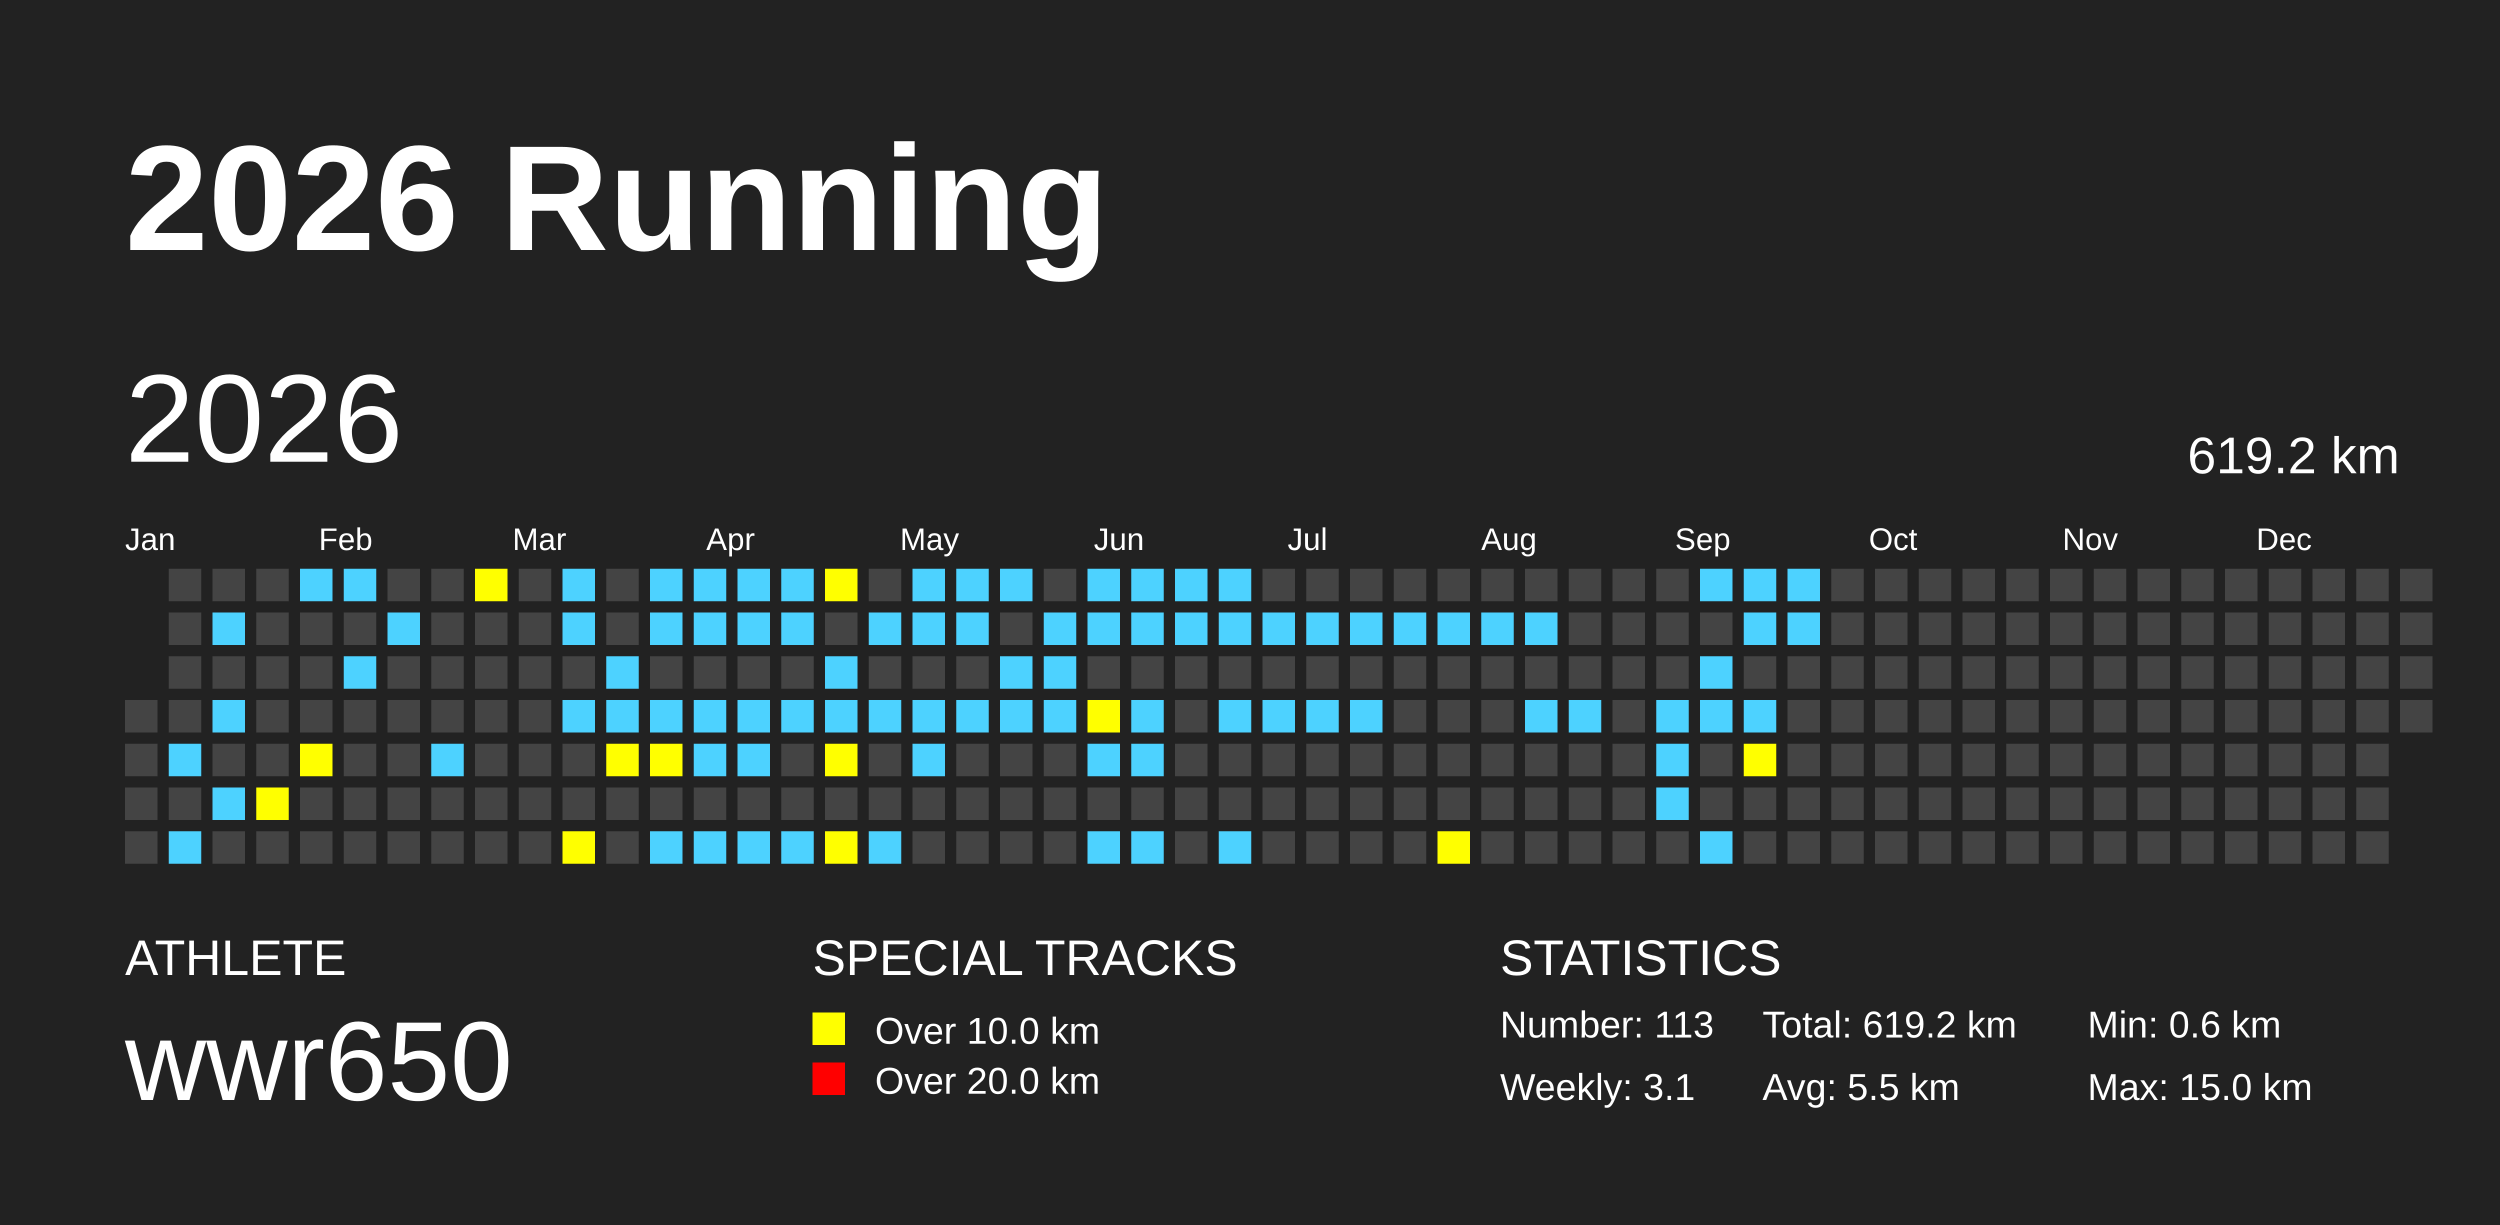
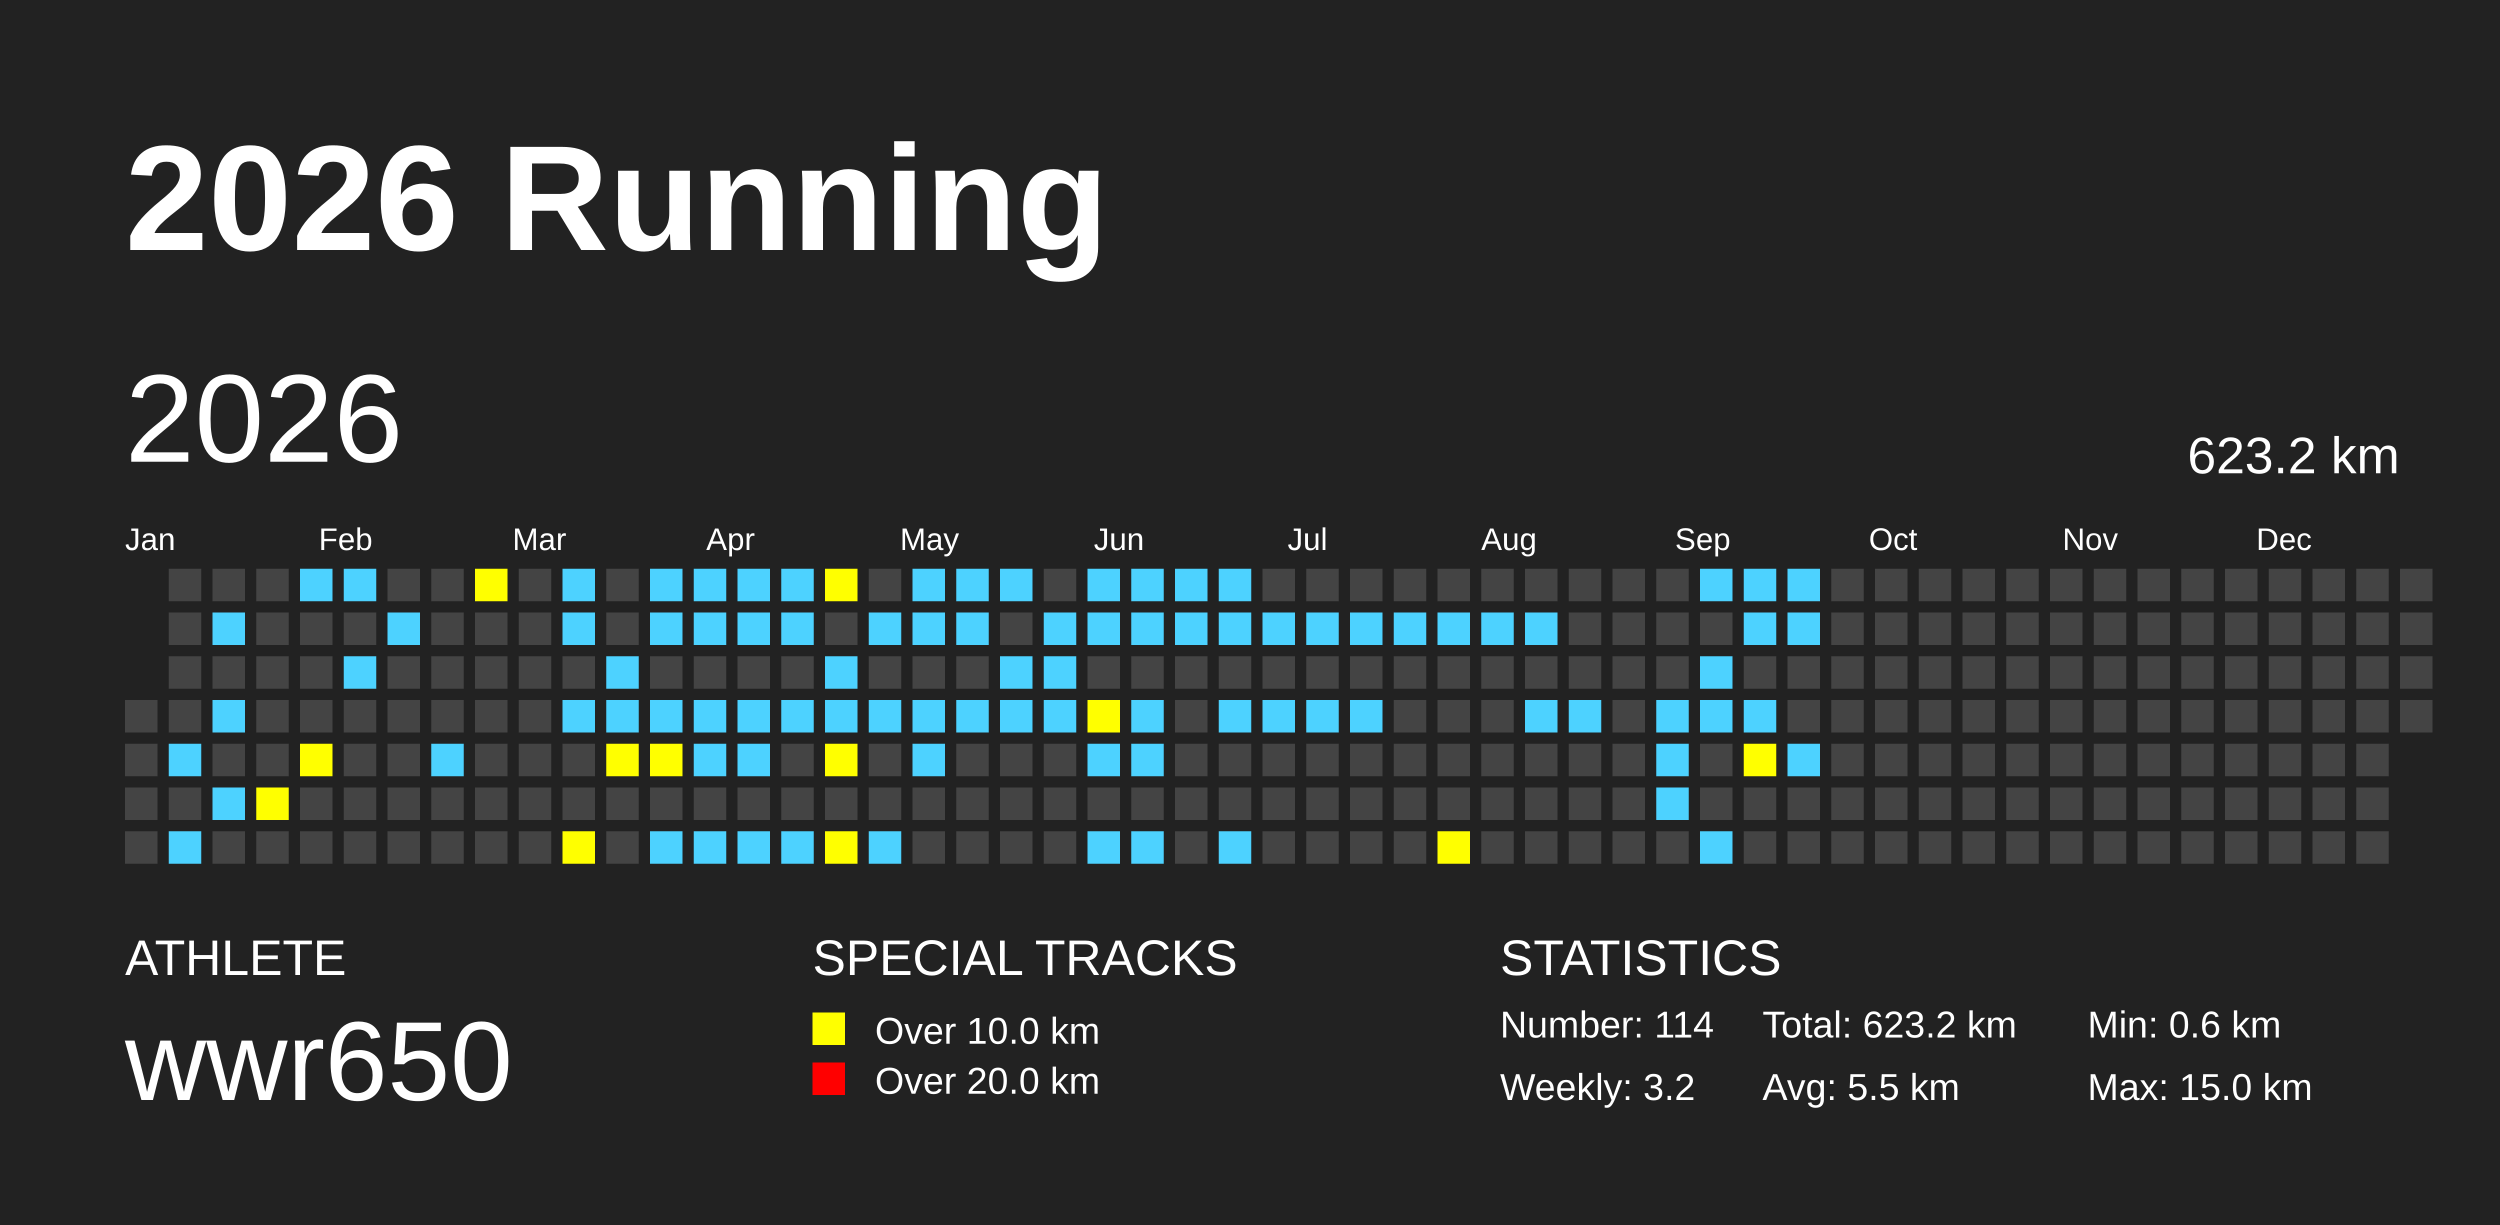
<svg xmlns="http://www.w3.org/2000/svg" baseProfile="full" height="98mm" version="1.1" viewBox="0,0,200,98" width="200mm">
  <defs />
  <rect fill="#222222" height="98" width="200" x="0" y="0" />
  <text fill="#FFFFFF" style="font-size:12px; font-family:Arial; font-weight:bold;" x="10" y="20">2026 Running</text>
  <text fill="#FFFFFF" style="font-size:4px; font-family:Arial" x="10" y="78">ATHLETE</text>
  <text fill="#FFFFFF" style="font-size:9px; font-family:Arial" x="10" y="88">wwr650</text>
  <text fill="#FFFFFF" style="font-size:4px; font-family:Arial" x="65" y="78">SPECIAL TRACKS</text>
  <rect fill="yellow" height="2.6" width="2.6" x="65" y="81" />
  <text fill="#FFFFFF" style="font-size:3px; font-family:Arial" x="70" y="83.5">Over 10.0 km</text>
  <rect fill="red" height="2.6" width="2.6" x="65" y="85" />
  <text fill="#FFFFFF" style="font-size:3px; font-family:Arial" x="70" y="87.5">Over 20.0 km</text>
  <text fill="#FFFFFF" style="font-size:4px; font-family:Arial" x="120" y="78">STATISTICS</text>
-   <text fill="#FFFFFF" style="font-size:3px; font-family:Arial" x="120" y="83">Number: 113</text>
-   <text fill="#FFFFFF" style="font-size:3px; font-family:Arial" x="120" y="88">Weekly: 3.1</text>
-   <text fill="#FFFFFF" style="font-size:3px; font-family:Arial" x="141" y="83">Total: 619.2 km</text>
+   <text fill="#FFFFFF" style="font-size:3px; font-family:Arial" x="120" y="83">Number: 114</text>
+   <text fill="#FFFFFF" style="font-size:3px; font-family:Arial" x="120" y="88">Weekly: 3.2</text>
+   <text fill="#FFFFFF" style="font-size:3px; font-family:Arial" x="141" y="83">Total: 623.2 km</text>
  <text fill="#FFFFFF" style="font-size:3px; font-family:Arial" x="141" y="88">Avg: 5.5 km</text>
  <text fill="#FFFFFF" style="font-size:3px; font-family:Arial" x="167" y="83">Min: 0.6 km</text>
  <text fill="#FFFFFF" style="font-size:3px; font-family:Arial" x="167" y="88">Max: 15.0 km</text>
  <text dominant-baseline="hanging" fill="#FFFFFF" style="font-size:10.0px; font-family:Arial;" x="10" y="30">2026</text>
-   <text dominant-baseline="hanging" fill="#FFFFFF" style="font-size:4.125px; font-family:Arial;" x="175" y="35">619.2 km</text>
+   <text dominant-baseline="hanging" fill="#FFFFFF" style="font-size:4.125px; font-family:Arial;" x="175" y="35">623.2 km</text>
  <text fill="#FFFFFF" style="font-size:2.5px; font-family:Arial" x="10.0" y="44">Jan</text>
  <text fill="#FFFFFF" style="font-size:2.5px; font-family:Arial" x="25.5" y="44">Feb</text>
  <text fill="#FFFFFF" style="font-size:2.5px; font-family:Arial" x="41.0" y="44">Mar</text>
  <text fill="#FFFFFF" style="font-size:2.5px; font-family:Arial" x="56.5" y="44">Apr</text>
  <text fill="#FFFFFF" style="font-size:2.5px; font-family:Arial" x="72.0" y="44">May</text>
  <text fill="#FFFFFF" style="font-size:2.5px; font-family:Arial" x="87.5" y="44">Jun</text>
  <text fill="#FFFFFF" style="font-size:2.5px; font-family:Arial" x="103.0" y="44">Jul</text>
  <text fill="#FFFFFF" style="font-size:2.5px; font-family:Arial" x="118.5" y="44">Aug</text>
  <text fill="#FFFFFF" style="font-size:2.5px; font-family:Arial" x="134.0" y="44">Sep</text>
  <text fill="#FFFFFF" style="font-size:2.5px; font-family:Arial" x="149.5" y="44">Oct</text>
  <text fill="#FFFFFF" style="font-size:2.5px; font-family:Arial" x="165.0" y="44">Nov</text>
  <text fill="#FFFFFF" style="font-size:2.5px; font-family:Arial" x="180.5" y="44">Dec</text>
  <rect fill="#444444" height="2.6" width="2.6" x="10.0" y="56.0" />
  <rect fill="#444444" height="2.6" width="2.6" x="10.0" y="59.5" />
  <rect fill="#444444" height="2.6" width="2.6" x="10.0" y="63.0" />
  <rect fill="#444444" height="2.6" width="2.6" x="10.0" y="66.5" />
  <rect fill="#444444" height="2.6" width="2.6" x="13.5" y="45.5" />
  <rect fill="#444444" height="2.6" width="2.6" x="13.5" y="49.0" />
  <rect fill="#444444" height="2.6" width="2.6" x="13.5" y="52.5" />
  <rect fill="#444444" height="2.6" width="2.6" x="13.5" y="56.0" />
  <rect fill="#4DD2FF" height="2.6" width="2.6" x="13.5" y="59.5" />
  <rect fill="#444444" height="2.6" width="2.6" x="13.5" y="63.0" />
  <rect fill="#4DD2FF" height="2.6" width="2.6" x="13.5" y="66.5" />
  <rect fill="#444444" height="2.6" width="2.6" x="17.0" y="45.5" />
  <rect fill="#4DD2FF" height="2.6" width="2.6" x="17.0" y="49.0" />
  <rect fill="#444444" height="2.6" width="2.6" x="17.0" y="52.5" />
  <rect fill="#4DD2FF" height="2.6" width="2.6" x="17.0" y="56.0" />
  <rect fill="#444444" height="2.6" width="2.6" x="17.0" y="59.5" />
  <rect fill="#4DD2FF" height="2.6" width="2.6" x="17.0" y="63.0" />
  <rect fill="#444444" height="2.6" width="2.6" x="17.0" y="66.5" />
  <rect fill="#444444" height="2.6" width="2.6" x="20.5" y="45.5" />
  <rect fill="#444444" height="2.6" width="2.6" x="20.5" y="49.0" />
  <rect fill="#444444" height="2.6" width="2.6" x="20.5" y="52.5" />
  <rect fill="#444444" height="2.6" width="2.6" x="20.5" y="56.0" />
  <rect fill="#444444" height="2.6" width="2.6" x="20.5" y="59.5" />
  <rect fill="yellow" height="2.6" width="2.6" x="20.5" y="63.0" />
  <rect fill="#444444" height="2.6" width="2.6" x="20.5" y="66.5" />
  <rect fill="#4DD2FF" height="2.6" width="2.6" x="24.0" y="45.5" />
  <rect fill="#444444" height="2.6" width="2.6" x="24.0" y="49.0" />
  <rect fill="#444444" height="2.6" width="2.6" x="24.0" y="52.5" />
  <rect fill="#444444" height="2.6" width="2.6" x="24.0" y="56.0" />
  <rect fill="yellow" height="2.6" width="2.6" x="24.0" y="59.5" />
  <rect fill="#444444" height="2.6" width="2.6" x="24.0" y="63.0" />
  <rect fill="#444444" height="2.6" width="2.6" x="24.0" y="66.5" />
  <rect fill="#4DD2FF" height="2.6" width="2.6" x="27.5" y="45.5" />
  <rect fill="#444444" height="2.6" width="2.6" x="27.5" y="49.0" />
  <rect fill="#4DD2FF" height="2.6" width="2.6" x="27.5" y="52.5" />
  <rect fill="#444444" height="2.6" width="2.6" x="27.5" y="56.0" />
  <rect fill="#444444" height="2.6" width="2.6" x="27.5" y="59.5" />
  <rect fill="#444444" height="2.6" width="2.6" x="27.5" y="63.0" />
  <rect fill="#444444" height="2.6" width="2.6" x="27.5" y="66.5" />
  <rect fill="#444444" height="2.6" width="2.6" x="31.0" y="45.5" />
  <rect fill="#4DD2FF" height="2.6" width="2.6" x="31.0" y="49.0" />
  <rect fill="#444444" height="2.6" width="2.6" x="31.0" y="52.5" />
  <rect fill="#444444" height="2.6" width="2.6" x="31.0" y="56.0" />
  <rect fill="#444444" height="2.6" width="2.6" x="31.0" y="59.5" />
  <rect fill="#444444" height="2.6" width="2.6" x="31.0" y="63.0" />
  <rect fill="#444444" height="2.6" width="2.6" x="31.0" y="66.5" />
  <rect fill="#444444" height="2.6" width="2.6" x="34.5" y="45.5" />
  <rect fill="#444444" height="2.6" width="2.6" x="34.5" y="49.0" />
  <rect fill="#444444" height="2.6" width="2.6" x="34.5" y="52.5" />
  <rect fill="#444444" height="2.6" width="2.6" x="34.5" y="56.0" />
  <rect fill="#4DD2FF" height="2.6" width="2.6" x="34.5" y="59.5" />
  <rect fill="#444444" height="2.6" width="2.6" x="34.5" y="63.0" />
  <rect fill="#444444" height="2.6" width="2.6" x="34.5" y="66.5" />
  <rect fill="yellow" height="2.6" width="2.6" x="38.0" y="45.5" />
  <rect fill="#444444" height="2.6" width="2.6" x="38.0" y="49.0" />
  <rect fill="#444444" height="2.6" width="2.6" x="38.0" y="52.5" />
  <rect fill="#444444" height="2.6" width="2.6" x="38.0" y="56.0" />
  <rect fill="#444444" height="2.6" width="2.6" x="38.0" y="59.5" />
  <rect fill="#444444" height="2.6" width="2.6" x="38.0" y="63.0" />
  <rect fill="#444444" height="2.6" width="2.6" x="38.0" y="66.5" />
  <rect fill="#444444" height="2.6" width="2.6" x="41.5" y="45.5" />
  <rect fill="#444444" height="2.6" width="2.6" x="41.5" y="49.0" />
  <rect fill="#444444" height="2.6" width="2.6" x="41.5" y="52.5" />
  <rect fill="#444444" height="2.6" width="2.6" x="41.5" y="56.0" />
  <rect fill="#444444" height="2.6" width="2.6" x="41.5" y="59.5" />
  <rect fill="#444444" height="2.6" width="2.6" x="41.5" y="63.0" />
  <rect fill="#444444" height="2.6" width="2.6" x="41.5" y="66.5" />
  <rect fill="#4DD2FF" height="2.6" width="2.6" x="45.0" y="45.5" />
  <rect fill="#4DD2FF" height="2.6" width="2.6" x="45.0" y="49.0" />
  <rect fill="#444444" height="2.6" width="2.6" x="45.0" y="52.5" />
  <rect fill="#4DD2FF" height="2.6" width="2.6" x="45.0" y="56.0" />
  <rect fill="#444444" height="2.6" width="2.6" x="45.0" y="59.5" />
  <rect fill="#444444" height="2.6" width="2.6" x="45.0" y="63.0" />
  <rect fill="yellow" height="2.6" width="2.6" x="45.0" y="66.5" />
  <rect fill="#444444" height="2.6" width="2.6" x="48.5" y="45.5" />
  <rect fill="#444444" height="2.6" width="2.6" x="48.5" y="49.0" />
  <rect fill="#4DD2FF" height="2.6" width="2.6" x="48.5" y="52.5" />
  <rect fill="#4DD2FF" height="2.6" width="2.6" x="48.5" y="56.0" />
  <rect fill="yellow" height="2.6" width="2.6" x="48.5" y="59.5" />
  <rect fill="#444444" height="2.6" width="2.6" x="48.5" y="63.0" />
  <rect fill="#444444" height="2.6" width="2.6" x="48.5" y="66.5" />
  <rect fill="#4DD2FF" height="2.6" width="2.6" x="52.0" y="45.5" />
  <rect fill="#4DD2FF" height="2.6" width="2.6" x="52.0" y="49.0" />
  <rect fill="#444444" height="2.6" width="2.6" x="52.0" y="52.5" />
  <rect fill="#4DD2FF" height="2.6" width="2.6" x="52.0" y="56.0" />
  <rect fill="yellow" height="2.6" width="2.6" x="52.0" y="59.5" />
  <rect fill="#444444" height="2.6" width="2.6" x="52.0" y="63.0" />
  <rect fill="#4DD2FF" height="2.6" width="2.6" x="52.0" y="66.5" />
  <rect fill="#4DD2FF" height="2.6" width="2.6" x="55.5" y="45.5" />
  <rect fill="#4DD2FF" height="2.6" width="2.6" x="55.5" y="49.0" />
  <rect fill="#444444" height="2.6" width="2.6" x="55.5" y="52.5" />
  <rect fill="#4DD2FF" height="2.6" width="2.6" x="55.5" y="56.0" />
  <rect fill="#4DD2FF" height="2.6" width="2.6" x="55.5" y="59.5" />
  <rect fill="#444444" height="2.6" width="2.6" x="55.5" y="63.0" />
  <rect fill="#4DD2FF" height="2.6" width="2.6" x="55.5" y="66.5" />
  <rect fill="#4DD2FF" height="2.6" width="2.6" x="59.0" y="45.5" />
  <rect fill="#4DD2FF" height="2.6" width="2.6" x="59.0" y="49.0" />
  <rect fill="#444444" height="2.6" width="2.6" x="59.0" y="52.5" />
  <rect fill="#4DD2FF" height="2.6" width="2.6" x="59.0" y="56.0" />
  <rect fill="#4DD2FF" height="2.6" width="2.6" x="59.0" y="59.5" />
  <rect fill="#444444" height="2.6" width="2.6" x="59.0" y="63.0" />
  <rect fill="#4DD2FF" height="2.6" width="2.6" x="59.0" y="66.5" />
  <rect fill="#4DD2FF" height="2.6" width="2.6" x="62.5" y="45.5" />
  <rect fill="#4DD2FF" height="2.6" width="2.6" x="62.5" y="49.0" />
  <rect fill="#444444" height="2.6" width="2.6" x="62.5" y="52.5" />
  <rect fill="#4DD2FF" height="2.6" width="2.6" x="62.5" y="56.0" />
  <rect fill="#444444" height="2.6" width="2.6" x="62.5" y="59.5" />
  <rect fill="#444444" height="2.6" width="2.6" x="62.5" y="63.0" />
  <rect fill="#4DD2FF" height="2.6" width="2.6" x="62.5" y="66.5" />
  <rect fill="yellow" height="2.6" width="2.6" x="66.0" y="45.5" />
  <rect fill="#444444" height="2.6" width="2.6" x="66.0" y="49.0" />
  <rect fill="#4DD2FF" height="2.6" width="2.6" x="66.0" y="52.5" />
  <rect fill="#4DD2FF" height="2.6" width="2.6" x="66.0" y="56.0" />
  <rect fill="yellow" height="2.6" width="2.6" x="66.0" y="59.5" />
  <rect fill="#444444" height="2.6" width="2.6" x="66.0" y="63.0" />
  <rect fill="yellow" height="2.6" width="2.6" x="66.0" y="66.5" />
  <rect fill="#444444" height="2.6" width="2.6" x="69.5" y="45.5" />
  <rect fill="#4DD2FF" height="2.6" width="2.6" x="69.5" y="49.0" />
  <rect fill="#444444" height="2.6" width="2.6" x="69.5" y="52.5" />
  <rect fill="#4DD2FF" height="2.6" width="2.6" x="69.5" y="56.0" />
  <rect fill="#444444" height="2.6" width="2.6" x="69.5" y="59.5" />
  <rect fill="#444444" height="2.6" width="2.6" x="69.5" y="63.0" />
  <rect fill="#4DD2FF" height="2.6" width="2.6" x="69.5" y="66.5" />
  <rect fill="#4DD2FF" height="2.6" width="2.6" x="73.0" y="45.5" />
  <rect fill="#4DD2FF" height="2.6" width="2.6" x="73.0" y="49.0" />
  <rect fill="#444444" height="2.6" width="2.6" x="73.0" y="52.5" />
  <rect fill="#4DD2FF" height="2.6" width="2.6" x="73.0" y="56.0" />
  <rect fill="#4DD2FF" height="2.6" width="2.6" x="73.0" y="59.5" />
  <rect fill="#444444" height="2.6" width="2.6" x="73.0" y="63.0" />
  <rect fill="#444444" height="2.6" width="2.6" x="73.0" y="66.5" />
  <rect fill="#4DD2FF" height="2.6" width="2.6" x="76.5" y="45.5" />
  <rect fill="#4DD2FF" height="2.6" width="2.6" x="76.5" y="49.0" />
  <rect fill="#444444" height="2.6" width="2.6" x="76.5" y="52.5" />
  <rect fill="#4DD2FF" height="2.6" width="2.6" x="76.5" y="56.0" />
  <rect fill="#444444" height="2.6" width="2.6" x="76.5" y="59.5" />
  <rect fill="#444444" height="2.6" width="2.6" x="76.5" y="63.0" />
  <rect fill="#444444" height="2.6" width="2.6" x="76.5" y="66.5" />
  <rect fill="#4DD2FF" height="2.6" width="2.6" x="80.0" y="45.5" />
  <rect fill="#444444" height="2.6" width="2.6" x="80.0" y="49.0" />
  <rect fill="#4DD2FF" height="2.6" width="2.6" x="80.0" y="52.5" />
  <rect fill="#4DD2FF" height="2.6" width="2.6" x="80.0" y="56.0" />
  <rect fill="#444444" height="2.6" width="2.6" x="80.0" y="59.5" />
  <rect fill="#444444" height="2.6" width="2.6" x="80.0" y="63.0" />
  <rect fill="#444444" height="2.6" width="2.6" x="80.0" y="66.5" />
  <rect fill="#444444" height="2.6" width="2.6" x="83.5" y="45.5" />
  <rect fill="#4DD2FF" height="2.6" width="2.6" x="83.5" y="49.0" />
  <rect fill="#4DD2FF" height="2.6" width="2.6" x="83.5" y="52.5" />
  <rect fill="#4DD2FF" height="2.6" width="2.6" x="83.5" y="56.0" />
  <rect fill="#444444" height="2.6" width="2.6" x="83.5" y="59.5" />
  <rect fill="#444444" height="2.6" width="2.6" x="83.5" y="63.0" />
  <rect fill="#444444" height="2.6" width="2.6" x="83.5" y="66.5" />
  <rect fill="#4DD2FF" height="2.6" width="2.6" x="87.0" y="45.5" />
  <rect fill="#4DD2FF" height="2.6" width="2.6" x="87.0" y="49.0" />
  <rect fill="#444444" height="2.6" width="2.6" x="87.0" y="52.5" />
  <rect fill="yellow" height="2.6" width="2.6" x="87.0" y="56.0" />
  <rect fill="#4DD2FF" height="2.6" width="2.6" x="87.0" y="59.5" />
  <rect fill="#444444" height="2.6" width="2.6" x="87.0" y="63.0" />
  <rect fill="#4DD2FF" height="2.6" width="2.6" x="87.0" y="66.5" />
  <rect fill="#4DD2FF" height="2.6" width="2.6" x="90.5" y="45.5" />
  <rect fill="#4DD2FF" height="2.6" width="2.6" x="90.5" y="49.0" />
  <rect fill="#444444" height="2.6" width="2.6" x="90.5" y="52.5" />
  <rect fill="#4DD2FF" height="2.6" width="2.6" x="90.5" y="56.0" />
  <rect fill="#4DD2FF" height="2.6" width="2.6" x="90.5" y="59.5" />
  <rect fill="#444444" height="2.6" width="2.6" x="90.5" y="63.0" />
  <rect fill="#4DD2FF" height="2.6" width="2.6" x="90.5" y="66.5" />
  <rect fill="#4DD2FF" height="2.6" width="2.6" x="94.0" y="45.5" />
  <rect fill="#4DD2FF" height="2.6" width="2.6" x="94.0" y="49.0" />
  <rect fill="#444444" height="2.6" width="2.6" x="94.0" y="52.5" />
  <rect fill="#444444" height="2.6" width="2.6" x="94.0" y="56.0" />
  <rect fill="#444444" height="2.6" width="2.6" x="94.0" y="59.5" />
  <rect fill="#444444" height="2.6" width="2.6" x="94.0" y="63.0" />
  <rect fill="#444444" height="2.6" width="2.6" x="94.0" y="66.5" />
  <rect fill="#4DD2FF" height="2.6" width="2.6" x="97.5" y="45.5" />
  <rect fill="#4DD2FF" height="2.6" width="2.6" x="97.5" y="49.0" />
  <rect fill="#444444" height="2.6" width="2.6" x="97.5" y="52.5" />
  <rect fill="#4DD2FF" height="2.6" width="2.6" x="97.5" y="56.0" />
  <rect fill="#444444" height="2.6" width="2.6" x="97.5" y="59.5" />
  <rect fill="#444444" height="2.6" width="2.6" x="97.5" y="63.0" />
  <rect fill="#4DD2FF" height="2.6" width="2.6" x="97.5" y="66.5" />
  <rect fill="#444444" height="2.6" width="2.6" x="101.0" y="45.5" />
  <rect fill="#4DD2FF" height="2.6" width="2.6" x="101.0" y="49.0" />
  <rect fill="#444444" height="2.6" width="2.6" x="101.0" y="52.5" />
  <rect fill="#4DD2FF" height="2.6" width="2.6" x="101.0" y="56.0" />
  <rect fill="#444444" height="2.6" width="2.6" x="101.0" y="59.5" />
  <rect fill="#444444" height="2.6" width="2.6" x="101.0" y="63.0" />
  <rect fill="#444444" height="2.6" width="2.6" x="101.0" y="66.5" />
  <rect fill="#444444" height="2.6" width="2.6" x="104.5" y="45.5" />
  <rect fill="#4DD2FF" height="2.6" width="2.6" x="104.5" y="49.0" />
  <rect fill="#444444" height="2.6" width="2.6" x="104.5" y="52.5" />
  <rect fill="#4DD2FF" height="2.6" width="2.6" x="104.5" y="56.0" />
  <rect fill="#444444" height="2.6" width="2.6" x="104.5" y="59.5" />
  <rect fill="#444444" height="2.6" width="2.6" x="104.5" y="63.0" />
  <rect fill="#444444" height="2.6" width="2.6" x="104.5" y="66.5" />
  <rect fill="#444444" height="2.6" width="2.6" x="108.0" y="45.5" />
  <rect fill="#4DD2FF" height="2.6" width="2.6" x="108.0" y="49.0" />
  <rect fill="#444444" height="2.6" width="2.6" x="108.0" y="52.5" />
  <rect fill="#4DD2FF" height="2.6" width="2.6" x="108.0" y="56.0" />
  <rect fill="#444444" height="2.6" width="2.6" x="108.0" y="59.5" />
  <rect fill="#444444" height="2.6" width="2.6" x="108.0" y="63.0" />
  <rect fill="#444444" height="2.6" width="2.6" x="108.0" y="66.5" />
  <rect fill="#444444" height="2.6" width="2.6" x="111.5" y="45.5" />
  <rect fill="#4DD2FF" height="2.6" width="2.6" x="111.5" y="49.0" />
  <rect fill="#444444" height="2.6" width="2.6" x="111.5" y="52.5" />
  <rect fill="#444444" height="2.6" width="2.6" x="111.5" y="56.0" />
  <rect fill="#444444" height="2.6" width="2.6" x="111.5" y="59.5" />
  <rect fill="#444444" height="2.6" width="2.6" x="111.5" y="63.0" />
  <rect fill="#444444" height="2.6" width="2.6" x="111.5" y="66.5" />
  <rect fill="#444444" height="2.6" width="2.6" x="115.0" y="45.5" />
  <rect fill="#4DD2FF" height="2.6" width="2.6" x="115.0" y="49.0" />
  <rect fill="#444444" height="2.6" width="2.6" x="115.0" y="52.5" />
  <rect fill="#444444" height="2.6" width="2.6" x="115.0" y="56.0" />
  <rect fill="#444444" height="2.6" width="2.6" x="115.0" y="59.5" />
  <rect fill="#444444" height="2.6" width="2.6" x="115.0" y="63.0" />
  <rect fill="yellow" height="2.6" width="2.6" x="115.0" y="66.5" />
  <rect fill="#444444" height="2.6" width="2.6" x="118.5" y="45.5" />
  <rect fill="#4DD2FF" height="2.6" width="2.6" x="118.5" y="49.0" />
  <rect fill="#444444" height="2.6" width="2.6" x="118.5" y="52.5" />
  <rect fill="#444444" height="2.6" width="2.6" x="118.5" y="56.0" />
  <rect fill="#444444" height="2.6" width="2.6" x="118.5" y="59.5" />
  <rect fill="#444444" height="2.6" width="2.6" x="118.5" y="63.0" />
  <rect fill="#444444" height="2.6" width="2.6" x="118.5" y="66.5" />
  <rect fill="#444444" height="2.6" width="2.6" x="122.0" y="45.5" />
  <rect fill="#4DD2FF" height="2.6" width="2.6" x="122.0" y="49.0" />
  <rect fill="#444444" height="2.6" width="2.6" x="122.0" y="52.5" />
  <rect fill="#4DD2FF" height="2.6" width="2.6" x="122.0" y="56.0" />
  <rect fill="#444444" height="2.6" width="2.6" x="122.0" y="59.5" />
  <rect fill="#444444" height="2.6" width="2.6" x="122.0" y="63.0" />
  <rect fill="#444444" height="2.6" width="2.6" x="122.0" y="66.5" />
  <rect fill="#444444" height="2.6" width="2.6" x="125.5" y="45.5" />
  <rect fill="#444444" height="2.6" width="2.6" x="125.5" y="49.0" />
  <rect fill="#444444" height="2.6" width="2.6" x="125.5" y="52.5" />
  <rect fill="#4DD2FF" height="2.6" width="2.6" x="125.5" y="56.0" />
  <rect fill="#444444" height="2.6" width="2.6" x="125.5" y="59.5" />
  <rect fill="#444444" height="2.6" width="2.6" x="125.5" y="63.0" />
  <rect fill="#444444" height="2.6" width="2.6" x="125.5" y="66.5" />
  <rect fill="#444444" height="2.6" width="2.6" x="129.0" y="45.5" />
  <rect fill="#444444" height="2.6" width="2.6" x="129.0" y="49.0" />
  <rect fill="#444444" height="2.6" width="2.6" x="129.0" y="52.5" />
  <rect fill="#444444" height="2.6" width="2.6" x="129.0" y="56.0" />
  <rect fill="#444444" height="2.6" width="2.6" x="129.0" y="59.5" />
  <rect fill="#444444" height="2.6" width="2.6" x="129.0" y="63.0" />
  <rect fill="#444444" height="2.6" width="2.6" x="129.0" y="66.5" />
  <rect fill="#444444" height="2.6" width="2.6" x="132.5" y="45.5" />
  <rect fill="#444444" height="2.6" width="2.6" x="132.5" y="49.0" />
  <rect fill="#444444" height="2.6" width="2.6" x="132.5" y="52.5" />
  <rect fill="#4DD2FF" height="2.6" width="2.6" x="132.5" y="56.0" />
  <rect fill="#4DD2FF" height="2.6" width="2.6" x="132.5" y="59.5" />
  <rect fill="#4DD2FF" height="2.6" width="2.6" x="132.5" y="63.0" />
  <rect fill="#444444" height="2.6" width="2.6" x="132.5" y="66.5" />
  <rect fill="#4DD2FF" height="2.6" width="2.6" x="136.0" y="45.5" />
  <rect fill="#444444" height="2.6" width="2.6" x="136.0" y="49.0" />
  <rect fill="#4DD2FF" height="2.6" width="2.6" x="136.0" y="52.5" />
  <rect fill="#4DD2FF" height="2.6" width="2.6" x="136.0" y="56.0" />
  <rect fill="#444444" height="2.6" width="2.6" x="136.0" y="59.5" />
  <rect fill="#444444" height="2.6" width="2.6" x="136.0" y="63.0" />
  <rect fill="#4DD2FF" height="2.6" width="2.6" x="136.0" y="66.5" />
  <rect fill="#4DD2FF" height="2.6" width="2.6" x="139.5" y="45.5" />
  <rect fill="#4DD2FF" height="2.6" width="2.6" x="139.5" y="49.0" />
  <rect fill="#444444" height="2.6" width="2.6" x="139.5" y="52.5" />
  <rect fill="#4DD2FF" height="2.6" width="2.6" x="139.5" y="56.0" />
  <rect fill="yellow" height="2.6" width="2.6" x="139.5" y="59.5" />
  <rect fill="#444444" height="2.6" width="2.6" x="139.5" y="63.0" />
  <rect fill="#444444" height="2.6" width="2.6" x="139.5" y="66.5" />
  <rect fill="#4DD2FF" height="2.6" width="2.6" x="143.0" y="45.5" />
  <rect fill="#4DD2FF" height="2.6" width="2.6" x="143.0" y="49.0" />
  <rect fill="#444444" height="2.6" width="2.6" x="143.0" y="52.5" />
  <rect fill="#444444" height="2.6" width="2.6" x="143.0" y="56.0" />
-   <rect fill="#444444" height="2.6" width="2.6" x="143.0" y="59.5" />
+   <rect fill="#4DD2FF" height="2.6" width="2.6" x="143.0" y="59.5" />
  <rect fill="#444444" height="2.6" width="2.6" x="143.0" y="63.0" />
  <rect fill="#444444" height="2.6" width="2.6" x="143.0" y="66.5" />
  <rect fill="#444444" height="2.6" width="2.6" x="146.5" y="45.5" />
  <rect fill="#444444" height="2.6" width="2.6" x="146.5" y="49.0" />
  <rect fill="#444444" height="2.6" width="2.6" x="146.5" y="52.5" />
  <rect fill="#444444" height="2.6" width="2.6" x="146.5" y="56.0" />
  <rect fill="#444444" height="2.6" width="2.6" x="146.5" y="59.5" />
  <rect fill="#444444" height="2.6" width="2.6" x="146.5" y="63.0" />
  <rect fill="#444444" height="2.6" width="2.6" x="146.5" y="66.5" />
  <rect fill="#444444" height="2.6" width="2.6" x="150.0" y="45.5" />
  <rect fill="#444444" height="2.6" width="2.6" x="150.0" y="49.0" />
  <rect fill="#444444" height="2.6" width="2.6" x="150.0" y="52.5" />
  <rect fill="#444444" height="2.6" width="2.6" x="150.0" y="56.0" />
  <rect fill="#444444" height="2.6" width="2.6" x="150.0" y="59.5" />
  <rect fill="#444444" height="2.6" width="2.6" x="150.0" y="63.0" />
  <rect fill="#444444" height="2.6" width="2.6" x="150.0" y="66.5" />
  <rect fill="#444444" height="2.6" width="2.6" x="153.5" y="45.5" />
  <rect fill="#444444" height="2.6" width="2.6" x="153.5" y="49.0" />
  <rect fill="#444444" height="2.6" width="2.6" x="153.5" y="52.5" />
  <rect fill="#444444" height="2.6" width="2.6" x="153.5" y="56.0" />
  <rect fill="#444444" height="2.6" width="2.6" x="153.5" y="59.5" />
  <rect fill="#444444" height="2.6" width="2.6" x="153.5" y="63.0" />
  <rect fill="#444444" height="2.6" width="2.6" x="153.5" y="66.5" />
  <rect fill="#444444" height="2.6" width="2.6" x="157.0" y="45.5" />
  <rect fill="#444444" height="2.6" width="2.6" x="157.0" y="49.0" />
  <rect fill="#444444" height="2.6" width="2.6" x="157.0" y="52.5" />
  <rect fill="#444444" height="2.6" width="2.6" x="157.0" y="56.0" />
  <rect fill="#444444" height="2.6" width="2.6" x="157.0" y="59.5" />
  <rect fill="#444444" height="2.6" width="2.6" x="157.0" y="63.0" />
  <rect fill="#444444" height="2.6" width="2.6" x="157.0" y="66.5" />
  <rect fill="#444444" height="2.6" width="2.6" x="160.5" y="45.5" />
  <rect fill="#444444" height="2.6" width="2.6" x="160.5" y="49.0" />
  <rect fill="#444444" height="2.6" width="2.6" x="160.5" y="52.5" />
  <rect fill="#444444" height="2.6" width="2.6" x="160.5" y="56.0" />
  <rect fill="#444444" height="2.6" width="2.6" x="160.5" y="59.5" />
  <rect fill="#444444" height="2.6" width="2.6" x="160.5" y="63.0" />
  <rect fill="#444444" height="2.6" width="2.6" x="160.5" y="66.5" />
  <rect fill="#444444" height="2.6" width="2.6" x="164.0" y="45.5" />
  <rect fill="#444444" height="2.6" width="2.6" x="164.0" y="49.0" />
  <rect fill="#444444" height="2.6" width="2.6" x="164.0" y="52.5" />
  <rect fill="#444444" height="2.6" width="2.6" x="164.0" y="56.0" />
  <rect fill="#444444" height="2.6" width="2.6" x="164.0" y="59.5" />
  <rect fill="#444444" height="2.6" width="2.6" x="164.0" y="63.0" />
  <rect fill="#444444" height="2.6" width="2.6" x="164.0" y="66.5" />
  <rect fill="#444444" height="2.6" width="2.6" x="167.5" y="45.5" />
  <rect fill="#444444" height="2.6" width="2.6" x="167.5" y="49.0" />
  <rect fill="#444444" height="2.6" width="2.6" x="167.5" y="52.5" />
  <rect fill="#444444" height="2.6" width="2.6" x="167.5" y="56.0" />
  <rect fill="#444444" height="2.6" width="2.6" x="167.5" y="59.5" />
  <rect fill="#444444" height="2.6" width="2.6" x="167.5" y="63.0" />
  <rect fill="#444444" height="2.6" width="2.6" x="167.5" y="66.5" />
  <rect fill="#444444" height="2.6" width="2.6" x="171.0" y="45.5" />
  <rect fill="#444444" height="2.6" width="2.6" x="171.0" y="49.0" />
  <rect fill="#444444" height="2.6" width="2.6" x="171.0" y="52.5" />
  <rect fill="#444444" height="2.6" width="2.6" x="171.0" y="56.0" />
  <rect fill="#444444" height="2.6" width="2.6" x="171.0" y="59.5" />
  <rect fill="#444444" height="2.6" width="2.6" x="171.0" y="63.0" />
  <rect fill="#444444" height="2.6" width="2.6" x="171.0" y="66.5" />
  <rect fill="#444444" height="2.6" width="2.6" x="174.5" y="45.5" />
  <rect fill="#444444" height="2.6" width="2.6" x="174.5" y="49.0" />
  <rect fill="#444444" height="2.6" width="2.6" x="174.5" y="52.5" />
  <rect fill="#444444" height="2.6" width="2.6" x="174.5" y="56.0" />
  <rect fill="#444444" height="2.6" width="2.6" x="174.5" y="59.5" />
  <rect fill="#444444" height="2.6" width="2.6" x="174.5" y="63.0" />
  <rect fill="#444444" height="2.6" width="2.6" x="174.5" y="66.5" />
  <rect fill="#444444" height="2.6" width="2.6" x="178.0" y="45.5" />
  <rect fill="#444444" height="2.6" width="2.6" x="178.0" y="49.0" />
  <rect fill="#444444" height="2.6" width="2.6" x="178.0" y="52.5" />
  <rect fill="#444444" height="2.6" width="2.6" x="178.0" y="56.0" />
  <rect fill="#444444" height="2.6" width="2.6" x="178.0" y="59.5" />
  <rect fill="#444444" height="2.6" width="2.6" x="178.0" y="63.0" />
  <rect fill="#444444" height="2.6" width="2.6" x="178.0" y="66.5" />
  <rect fill="#444444" height="2.6" width="2.6" x="181.5" y="45.5" />
  <rect fill="#444444" height="2.6" width="2.6" x="181.5" y="49.0" />
  <rect fill="#444444" height="2.6" width="2.6" x="181.5" y="52.5" />
  <rect fill="#444444" height="2.6" width="2.6" x="181.5" y="56.0" />
  <rect fill="#444444" height="2.6" width="2.6" x="181.5" y="59.5" />
  <rect fill="#444444" height="2.6" width="2.6" x="181.5" y="63.0" />
  <rect fill="#444444" height="2.6" width="2.6" x="181.5" y="66.5" />
  <rect fill="#444444" height="2.6" width="2.6" x="185.0" y="45.5" />
  <rect fill="#444444" height="2.6" width="2.6" x="185.0" y="49.0" />
  <rect fill="#444444" height="2.6" width="2.6" x="185.0" y="52.5" />
  <rect fill="#444444" height="2.6" width="2.6" x="185.0" y="56.0" />
  <rect fill="#444444" height="2.6" width="2.6" x="185.0" y="59.5" />
  <rect fill="#444444" height="2.6" width="2.6" x="185.0" y="63.0" />
  <rect fill="#444444" height="2.6" width="2.6" x="185.0" y="66.5" />
  <rect fill="#444444" height="2.6" width="2.6" x="188.5" y="45.5" />
  <rect fill="#444444" height="2.6" width="2.6" x="188.5" y="49.0" />
  <rect fill="#444444" height="2.6" width="2.6" x="188.5" y="52.5" />
  <rect fill="#444444" height="2.6" width="2.6" x="188.5" y="56.0" />
  <rect fill="#444444" height="2.6" width="2.6" x="188.5" y="59.5" />
  <rect fill="#444444" height="2.6" width="2.6" x="188.5" y="63.0" />
  <rect fill="#444444" height="2.6" width="2.6" x="188.5" y="66.5" />
  <rect fill="#444444" height="2.6" width="2.6" x="192.0" y="45.5" />
  <rect fill="#444444" height="2.6" width="2.6" x="192.0" y="49.0" />
  <rect fill="#444444" height="2.6" width="2.6" x="192.0" y="52.5" />
  <rect fill="#444444" height="2.6" width="2.6" x="192.0" y="56.0" />
</svg>
